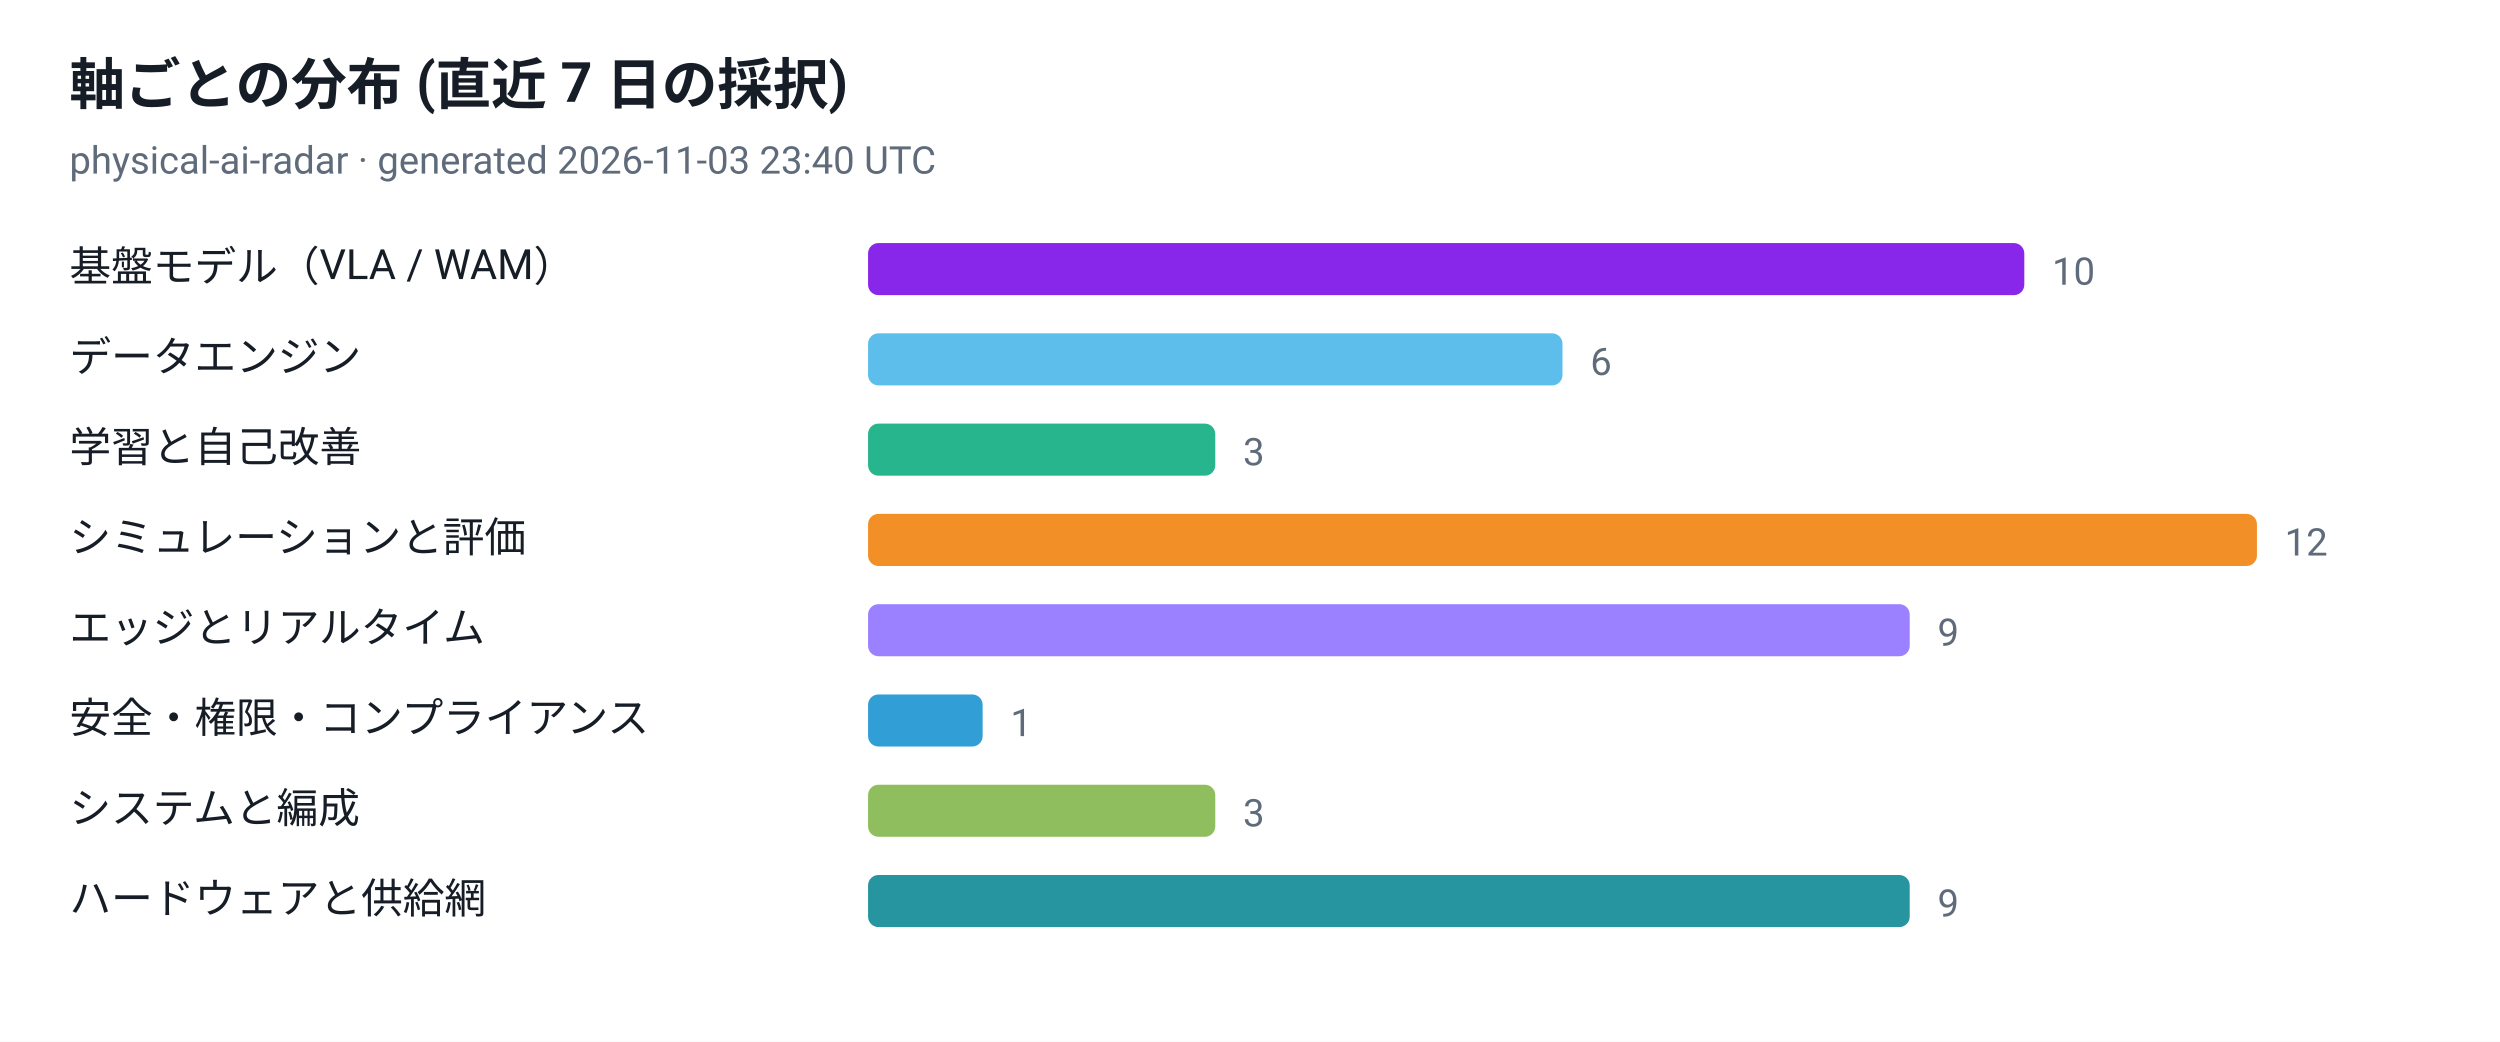
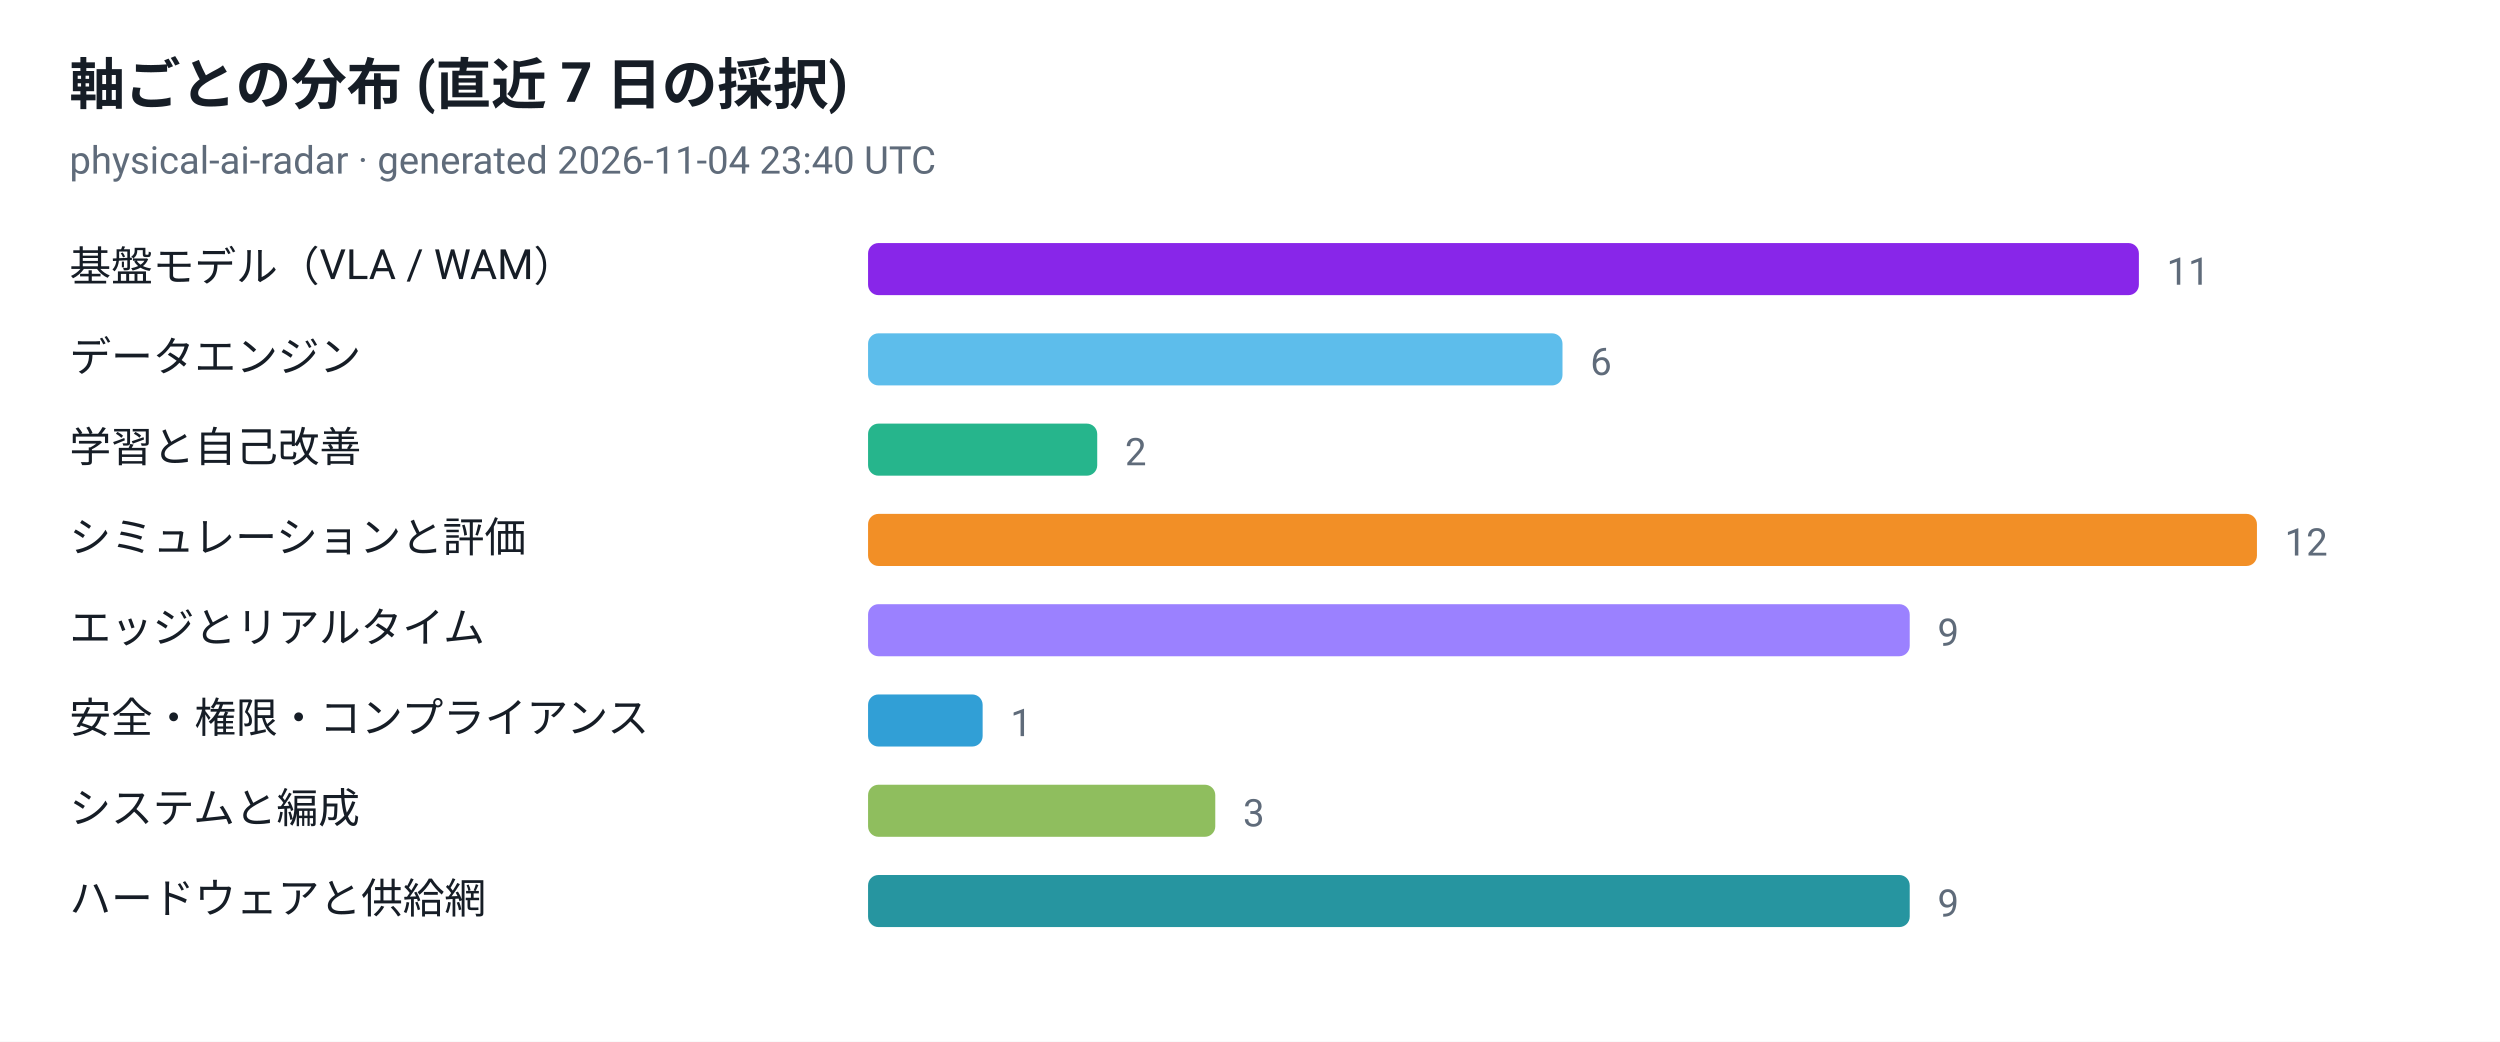
<svg xmlns="http://www.w3.org/2000/svg" viewBox="0 0 720 300" width="720" height="300" role="img" aria-label="軸ごとの分布 (直近 7 日の採択)">
  <style>
  .plate { fill: #ffffff }
  .ink { fill: #161d26 }
  .muted { fill: #5f6b7a }
  .grid { stroke: #e3e9ef }
  @media (prefers-color-scheme: dark) {
    .plate { fill: #0d1117 }
    .ink { fill: #e6edf3 }
    .muted { fill: #8b949e }
    .grid { stroke: #30363d }
  }
</style>
  <rect class="plate" width="720" height="300" />
  <text x="20" y="30" font-family="ui-sans-serif, -apple-system, 'Segoe UI', Roboto, Helvetica, Arial, sans-serif" font-size="16" font-weight="700" class="ink">軸ごとの分布 (直近 7 日の採択)</text>
-   <text x="20" y="50" font-family="ui-sans-serif, -apple-system, 'Segoe UI', Roboto, Helvetica, Arial, sans-serif" font-size="11" class="muted">physical-ai-radar · generated 2026-11-03 23:40 UTC</text>
+   <text x="20" y="50" font-family="ui-sans-serif, -apple-system, 'Segoe UI', Roboto, Helvetica, Arial, sans-serif" font-size="11" class="muted">physical-ai-radar · generated 2026-11-04 23:40 UTC</text>
  <text x="20" y="81" font-family="ui-sans-serif, -apple-system, 'Segoe UI', Roboto, Helvetica, Arial, sans-serif" font-size="12" class="ink">基盤モデル（VLA / WAM）</text>
-   <rect x="250" y="70" width="333" height="15" rx="3" fill="#7300e5" fill-opacity="0.85" />
-   <text x="591" y="82" font-family="ui-sans-serif, -apple-system, 'Segoe UI', Roboto, Helvetica, Arial, sans-serif" font-size="11" class="muted">10</text>
+   <rect x="250" y="70" width="366" height="15" rx="3" fill="#7300e5" fill-opacity="0.85" />
+   <text x="624" y="82" font-family="ui-sans-serif, -apple-system, 'Segoe UI', Roboto, Helvetica, Arial, sans-serif" font-size="11" class="muted">11</text>
  <text x="20" y="107" font-family="ui-sans-serif, -apple-system, 'Segoe UI', Roboto, Helvetica, Arial, sans-serif" font-size="12" class="ink">データエンジン</text>
  <rect x="250" y="96" width="200" height="15" rx="3" fill="#41b1e8" fill-opacity="0.85" />
  <text x="458" y="108" font-family="ui-sans-serif, -apple-system, 'Segoe UI', Roboto, Helvetica, Arial, sans-serif" font-size="11" class="muted">6</text>
  <text x="20" y="133" font-family="ui-sans-serif, -apple-system, 'Segoe UI', Roboto, Helvetica, Arial, sans-serif" font-size="12" class="ink">学習と自己改善</text>
-   <rect x="250" y="122" width="100" height="15" rx="3" fill="#00a878" fill-opacity="0.85" />
-   <text x="358" y="134" font-family="ui-sans-serif, -apple-system, 'Segoe UI', Roboto, Helvetica, Arial, sans-serif" font-size="11" class="muted">3</text>
+   <rect x="250" y="122" width="66" height="15" rx="3" fill="#00a878" fill-opacity="0.85" />
+   <text x="324" y="134" font-family="ui-sans-serif, -apple-system, 'Segoe UI', Roboto, Helvetica, Arial, sans-serif" font-size="11" class="muted">2</text>
  <text x="20" y="159" font-family="ui-sans-serif, -apple-system, 'Segoe UI', Roboto, Helvetica, Arial, sans-serif" font-size="12" class="ink">シミュレーションと評価</text>
  <rect x="250" y="148" width="400" height="15" rx="3" fill="#f07c00" fill-opacity="0.85" />
  <text x="658" y="160" font-family="ui-sans-serif, -apple-system, 'Segoe UI', Roboto, Helvetica, Arial, sans-serif" font-size="11" class="muted">12</text>
  <text x="20" y="185" font-family="ui-sans-serif, -apple-system, 'Segoe UI', Roboto, Helvetica, Arial, sans-serif" font-size="12" class="ink">エッジとリアルタイム</text>
  <rect x="250" y="174" width="300" height="15" rx="3" fill="#8a6bff" fill-opacity="0.85" />
  <text x="558" y="186" font-family="ui-sans-serif, -apple-system, 'Segoe UI', Roboto, Helvetica, Arial, sans-serif" font-size="11" class="muted">9</text>
  <text x="20" y="211" font-family="ui-sans-serif, -apple-system, 'Segoe UI', Roboto, Helvetica, Arial, sans-serif" font-size="12" class="ink">安全・権限・コンプライアンス</text>
  <rect x="250" y="200" width="33" height="15" rx="3" fill="#0d8ecf" fill-opacity="0.85" />
  <text x="291" y="212" font-family="ui-sans-serif, -apple-system, 'Segoe UI', Roboto, Helvetica, Arial, sans-serif" font-size="11" class="muted">1</text>
  <text x="20" y="237" font-family="ui-sans-serif, -apple-system, 'Segoe UI', Roboto, Helvetica, Arial, sans-serif" font-size="12" class="ink">システムと編成</text>
  <rect x="250" y="226" width="100" height="15" rx="3" fill="#7cb342" fill-opacity="0.85" />
  <text x="358" y="238" font-family="ui-sans-serif, -apple-system, 'Segoe UI', Roboto, Helvetica, Arial, sans-serif" font-size="11" class="muted">3</text>
  <text x="20" y="263" font-family="ui-sans-serif, -apple-system, 'Segoe UI', Roboto, Helvetica, Arial, sans-serif" font-size="12" class="ink">ハードウェアと供給網</text>
  <rect x="250" y="252" width="300" height="15" rx="3" fill="#00838f" fill-opacity="0.85" />
  <text x="558" y="264" font-family="ui-sans-serif, -apple-system, 'Segoe UI', Roboto, Helvetica, Arial, sans-serif" font-size="11" class="muted">9</text>
</svg>
